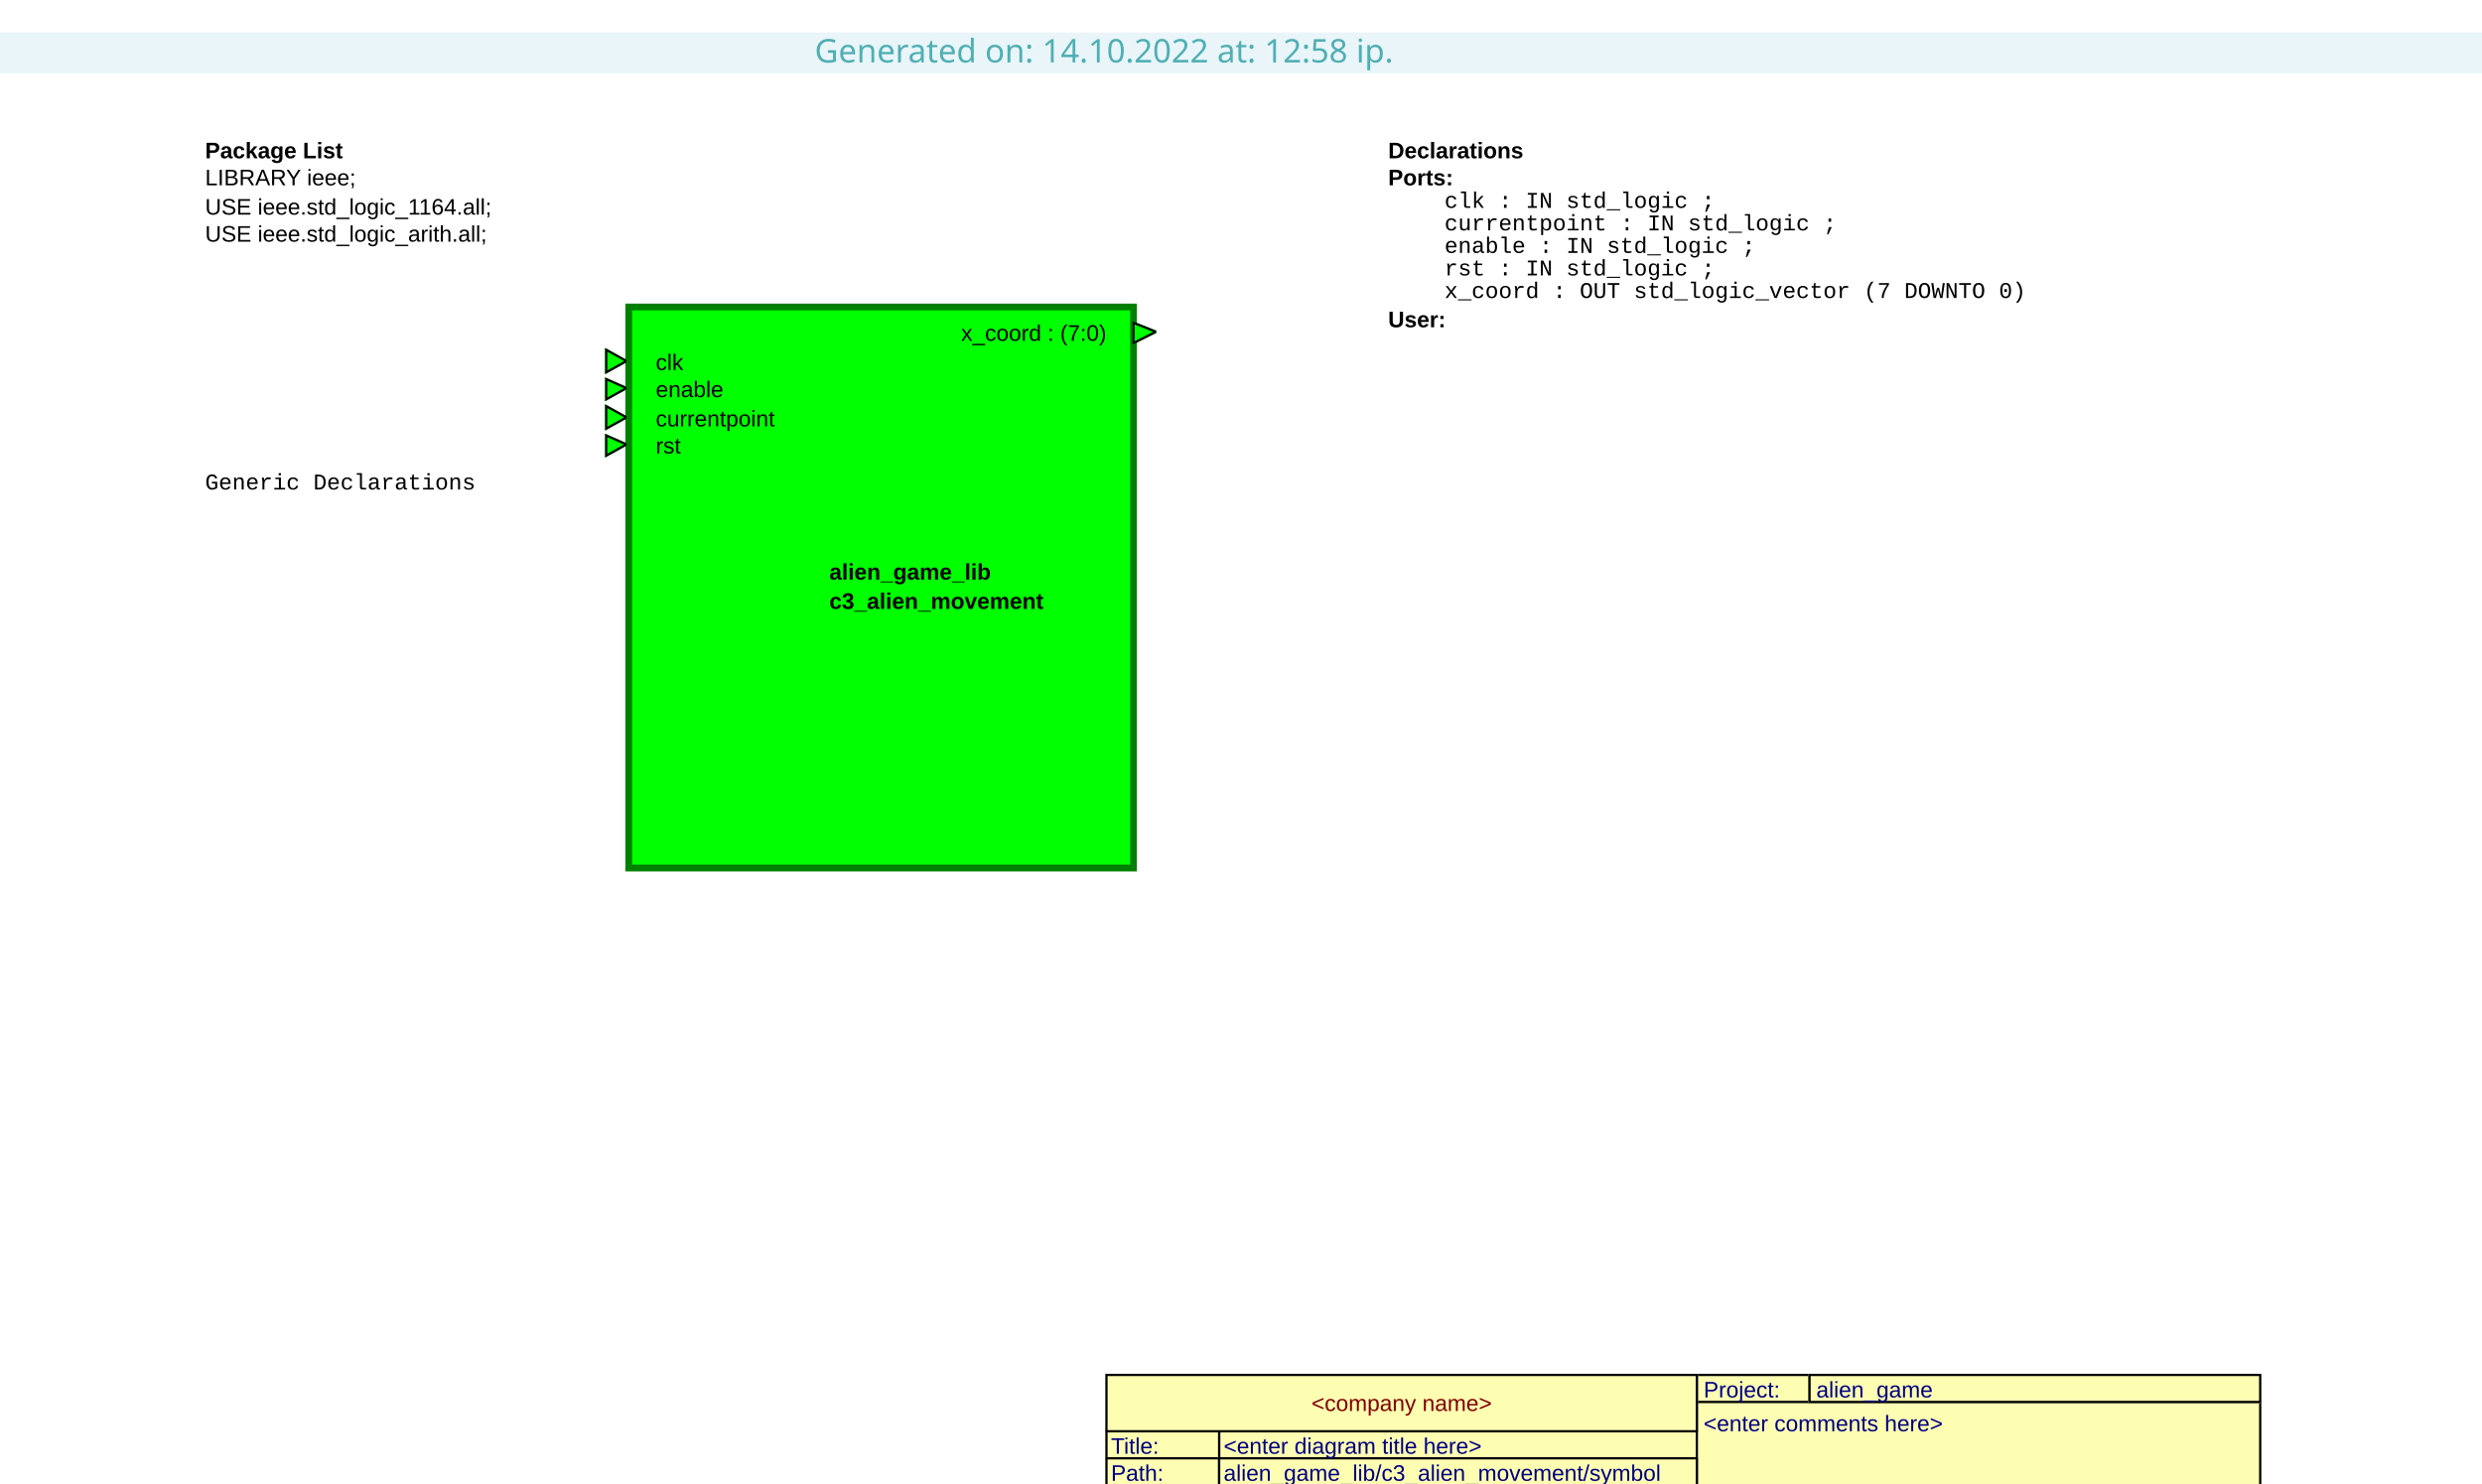
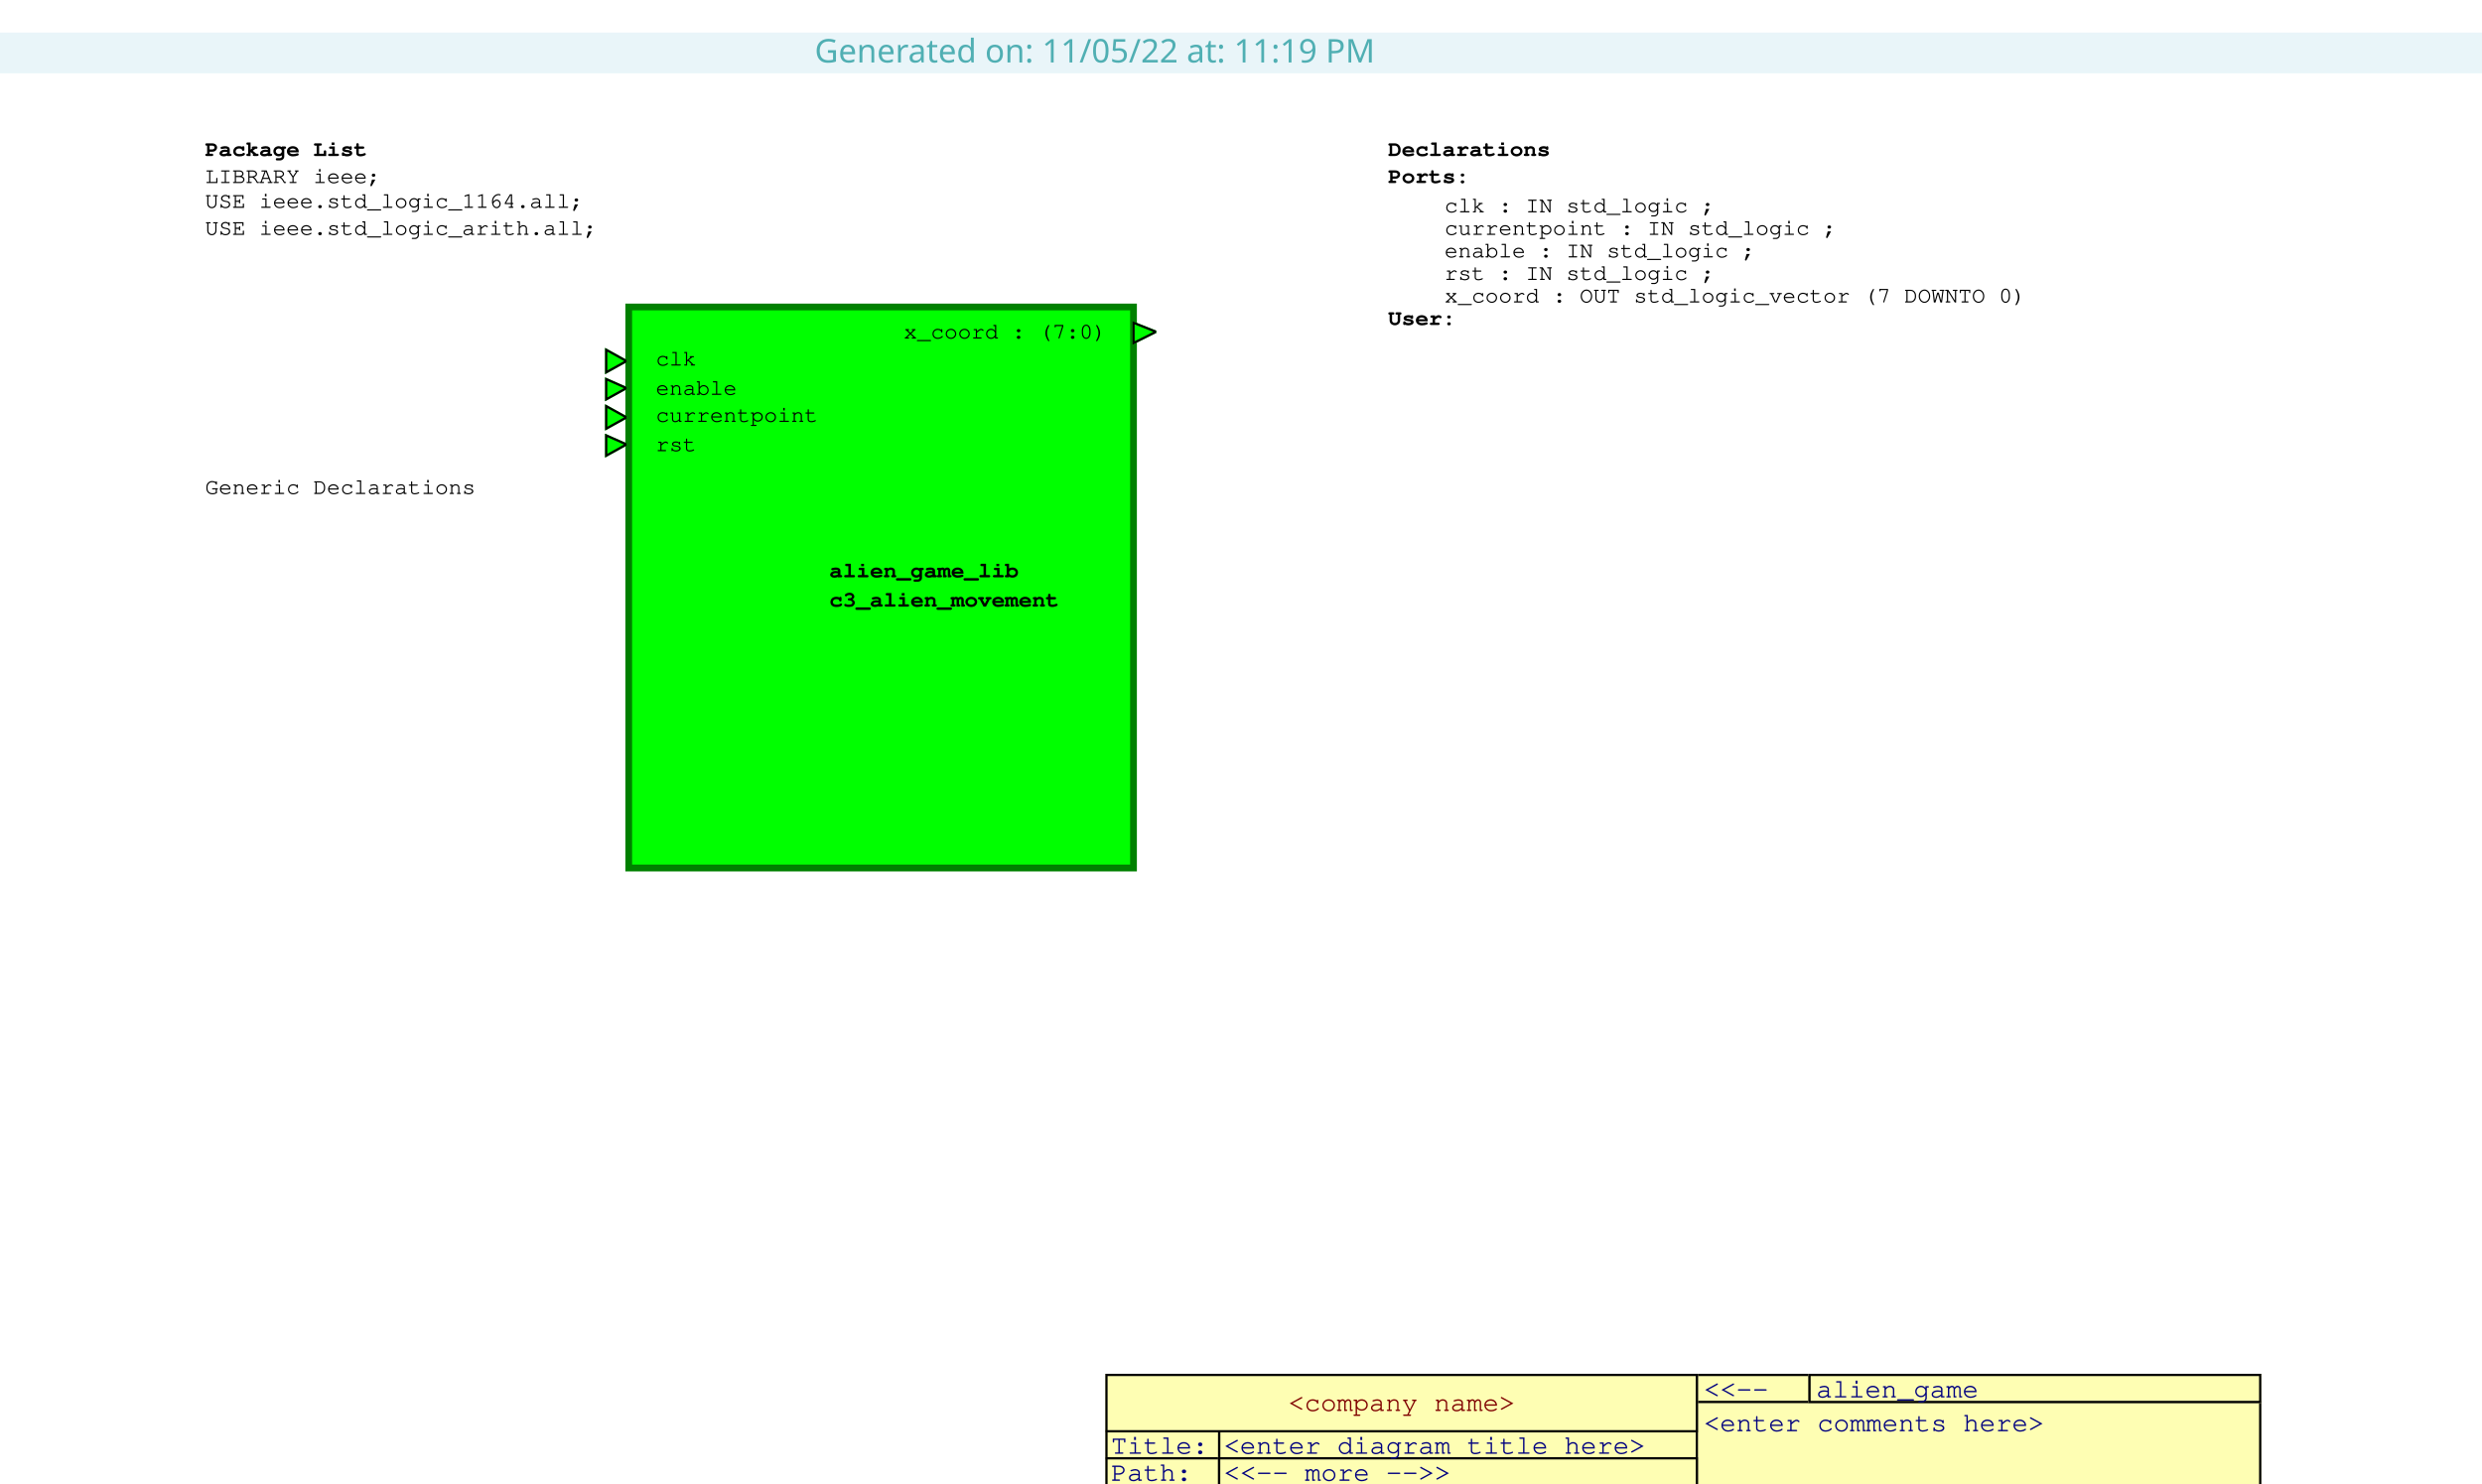
<svg xmlns="http://www.w3.org/2000/svg" version="1.1">
  <g id="viewport" transform="translate(0,-100)">
    <defs>
      <style type="text/css">
.allText {font-family:Sans-Serif;fill:darkcyan;}
.subTitleText {font-size:20;font-weight:bold;}
.normalText {font-size:15;}
.smallText {font-size:12;}
.boldText {font-weight:bold;}
.rightText {text-anchor:end;}
.centerText {text-anchor:middle;}
.dragRect {fill:darkcyan;stroke:none;opacity:0.4;}
</style>
      <symbol id="upArrow" overflow="visible" style="stroke:darkcyan;fill:darkcyan;stroke-width:1;" pointer-events="none">
        <polygon points="5,0 10,5 0,5 5,0" />
      </symbol>
      <symbol id="leftArrow" overflow="visible" style="stroke:darkcyan;fill:darkcyan;stroke-width:1;" pointer-events="none">
        <polygon points="0,5 5,0 5,10 0,5" />
      </symbol>
      <symbol id="rightArrow" overflow="visible" style="stroke:darkcyan;fill:darkcyan;stroke-width:1;" pointer-events="none">
        <polygon points="5,0 10,5 5,10 5,0" />
      </symbol>
      <symbol id="downArrow" overflow="visible" style="stroke:darkcyan;fill:darkcyan;stroke-width:1;" pointer-events="none">
        <polygon points="0,0 5,5 10,0 0,0" />
      </symbol>
    </defs>
    <svg id="mainMap" x="0" y="150" viewBox="0 0 917 617" width="912" height="512">
      <clipPath id="SVG_Clip">
        <rect x="0" y="0" width="917" height="617" />
      </clipPath>
      <g id="hds_models" style="clip-path:url(#SVG_Clip)">
        <rect id="r0" stroke="rgb(0,255,0)" fill="rgb(0,255,0)" stroke-width="1px" stroke-dasharray="" y="76px" x="188px" width="224px" height="249px" rx="0" ry="0" />
        <rect id="r0" stroke="rgb(0,128,0)" fill="none" stroke-width="3px" stroke-dasharray="" y="76px" x="188px" width="224px" height="249px" rx="0" ry="0" />
        <rect id="r0" stroke="rgb(254,254,179)" fill="rgb(254,254,179)" stroke-width="1px" stroke-dasharray="" y="600px" x="450px" width="212px" height="12px" rx="0" ry="0" />
        <rect id="r0" stroke="rgb(0,0,0)" fill="none" stroke-width="1px" stroke-dasharray="" y="600px" x="450px" width="212px" height="12px" rx="0" ry="0" />
        <rect id="r0" stroke="rgb(254,254,179)" fill="rgb(254,254,179)" stroke-width="1px" stroke-dasharray="" y="550px" x="662px" width="50px" height="12px" rx="0" ry="0" />
        <rect id="r0" stroke="rgb(0,0,0)" fill="none" stroke-width="1px" stroke-dasharray="" y="550px" x="662px" width="50px" height="12px" rx="0" ry="0" />
        <rect id="r0" stroke="rgb(254,254,179)" fill="rgb(254,254,179)" stroke-width="1px" stroke-dasharray="" y="575px" x="450px" width="212px" height="12px" rx="0" ry="0" />
        <rect id="r0" stroke="rgb(0,0,0)" fill="none" stroke-width="1px" stroke-dasharray="" y="575px" x="450px" width="212px" height="12px" rx="0" ry="0" />
        <rect id="r0" stroke="rgb(254,254,179)" fill="rgb(254,254,179)" stroke-width="1px" stroke-dasharray="" y="575px" x="400px" width="50px" height="12px" rx="0" ry="0" />
        <rect id="r0" stroke="rgb(0,0,0)" fill="none" stroke-width="1px" stroke-dasharray="" y="575px" x="400px" width="50px" height="12px" rx="0" ry="0" />
        <rect id="r0" stroke="rgb(254,254,179)" fill="rgb(254,254,179)" stroke-width="1px" stroke-dasharray="" y="562px" x="662px" width="250px" height="50px" rx="0" ry="0" />
        <rect id="r0" stroke="rgb(0,0,0)" fill="none" stroke-width="1px" stroke-dasharray="" y="562px" x="662px" width="250px" height="50px" rx="0" ry="0" />
        <rect id="r0" stroke="rgb(254,254,179)" fill="rgb(254,254,179)" stroke-width="1px" stroke-dasharray="" y="550px" x="712px" width="200px" height="12px" rx="0" ry="0" />
        <rect id="r0" stroke="rgb(0,0,0)" fill="none" stroke-width="1px" stroke-dasharray="" y="550px" x="712px" width="200px" height="12px" rx="0" ry="0" />
        <rect id="r0" stroke="rgb(254,254,179)" fill="rgb(254,254,179)" stroke-width="1px" stroke-dasharray="" y="550px" x="400px" width="262px" height="25px" rx="0" ry="0" />
        <rect id="r0" stroke="rgb(0,0,0)" fill="none" stroke-width="1px" stroke-dasharray="" y="550px" x="400px" width="262px" height="25px" rx="0" ry="0" />
        <rect id="r0" stroke="rgb(254,254,179)" fill="rgb(254,254,179)" stroke-width="1px" stroke-dasharray="" y="587px" x="400px" width="50px" height="13px" rx="0" ry="0" />
        <rect id="r0" stroke="rgb(0,0,0)" fill="none" stroke-width="1px" stroke-dasharray="" y="587px" x="400px" width="50px" height="13px" rx="0" ry="0" />
        <rect id="r0" stroke="rgb(254,254,179)" fill="rgb(254,254,179)" stroke-width="1px" stroke-dasharray="" y="600px" x="400px" width="50px" height="12px" rx="0" ry="0" />
        <rect id="r0" stroke="rgb(0,0,0)" fill="none" stroke-width="1px" stroke-dasharray="" y="600px" x="400px" width="50px" height="12px" rx="0" ry="0" />
        <rect id="r0" stroke="rgb(254,254,179)" fill="rgb(254,254,179)" stroke-width="1px" stroke-dasharray="" y="587px" x="450px" width="212px" height="13px" rx="0" ry="0" />
        <rect id="r0" stroke="rgb(0,0,0)" fill="none" stroke-width="1px" stroke-dasharray="" y="587px" x="450px" width="212px" height="13px" rx="0" ry="0" />
        <polyline id="r0" stroke="rgb(0,255,0)" fill="rgb(0,255,0)" stroke-width="1px" stroke-dasharray="" points="422, 87,412, 92,412, 83,422, 87" />
        <polyline id="r0" stroke="rgb(0,0,0)" fill="none" stroke-width="1px" stroke-dasharray="" points="422, 87,412, 92,412, 83,422, 87" />
        <polyline id="r0" stroke="rgb(0,255,0)" fill="rgb(0,255,0)" stroke-width="1px" stroke-dasharray="" points="187, 100,178, 105,178, 95,187, 100" />
        <polyline id="r0" stroke="rgb(0,0,0)" fill="none" stroke-width="1px" stroke-dasharray="" points="187, 100,178, 105,178, 95,187, 100" />
        <polyline id="r0" stroke="rgb(0,255,0)" fill="rgb(0,255,0)" stroke-width="1px" stroke-dasharray="" points="187, 112,178, 117,178, 108,187, 112" />
        <polyline id="r0" stroke="rgb(0,0,0)" fill="none" stroke-width="1px" stroke-dasharray="" points="187, 112,178, 117,178, 108,187, 112" />
        <polyline id="r0" stroke="rgb(0,255,0)" fill="rgb(0,255,0)" stroke-width="1px" stroke-dasharray="" points="187, 125,178, 130,178, 120,187, 125" />
        <polyline id="r0" stroke="rgb(0,0,0)" fill="none" stroke-width="1px" stroke-dasharray="" points="187, 125,178, 130,178, 120,187, 125" />
        <polyline id="r0" stroke="rgb(0,255,0)" fill="rgb(0,255,0)" stroke-width="1px" stroke-dasharray="" points="187, 137,178, 142,178, 133,187, 137" />
        <polyline id="r0" stroke="rgb(0,0,0)" fill="none" stroke-width="1px" stroke-dasharray="" points="187, 137,178, 142,178, 133,187, 137" />
-         <text x="0" y="10" font-family="arial" fill="rgb(0,0,0)" font-weight="800" font-size="10" text-anchor="start">Package List</text>
-         <text x="0" y="22" font-family="arial" fill="rgb(0,0,0)" font-size="10" text-anchor="start">LIBRARY ieee;</text>
-         <text x="0" y="35" font-family="arial" fill="rgb(0,0,0)" font-size="10" text-anchor="start">USE ieee.std_logic_1164.all;</text>
-         <text x="0" y="47" font-family="arial" fill="rgb(0,0,0)" font-size="10" text-anchor="start">USE ieee.std_logic_arith.all;</text>
-         <text x="525" y="10" font-family="arial" fill="rgb(0,0,0)" font-weight="800" font-size="10" text-anchor="start">Declarations</text>
-         <text x="525" y="22" font-family="arial" fill="rgb(0,0,0)" font-weight="800" font-size="10" text-anchor="start">Ports:</text>
-         <text x="525" y="85" font-family="arial" fill="rgb(0,0,0)" font-weight="800" font-size="10" text-anchor="start">User:</text>
-         <text x="277" y="197" font-family="arial" fill="rgb(0,0,0)" font-weight="800" font-size="10" text-anchor="start">alien_game_lib</text>
-         <text x="277" y="210" font-family="arial" fill="rgb(0,0,0)" font-weight="800" font-size="10" text-anchor="start">c3_alien_movement</text>
-         <text x="0" y="157" font-family="Courier New" fill="rgb(0,0,0)" font-size="10" text-anchor="start">Generic Declarations</text>
-         <text x="400" y="91" font-family="arial" fill="rgb(0,0,0)" font-size="10" text-anchor="end">x_coord : (7:0)</text>
-         <text x="550" y="72" font-family="Courier New" fill="rgb(0,0,0)" font-size="10" text-anchor="start">x_coord      : OUT    std_logic_vector (7 DOWNTO 0)</text>
-         <text x="200" y="104" font-family="arial" fill="rgb(0,0,0)" font-size="10" text-anchor="start">clk</text>
-         <text x="550" y="32" font-family="Courier New" fill="rgb(0,0,0)" font-size="10" text-anchor="start">clk          : IN     std_logic  ;</text>
-         <text x="200" y="116" font-family="arial" fill="rgb(0,0,0)" font-size="10" text-anchor="start">enable</text>
-         <text x="550" y="52" font-family="Courier New" fill="rgb(0,0,0)" font-size="10" text-anchor="start">enable       : IN     std_logic  ;</text>
-         <text x="200" y="129" font-family="arial" fill="rgb(0,0,0)" font-size="10" text-anchor="start">currentpoint</text>
-         <text x="550" y="42" font-family="Courier New" fill="rgb(0,0,0)" font-size="10" text-anchor="start">currentpoint : IN     std_logic  ;</text>
-         <text x="200" y="141" font-family="arial" fill="rgb(0,0,0)" font-size="10" text-anchor="start">rst</text>
-         <text x="550" y="62" font-family="Courier New" fill="rgb(0,0,0)" font-size="10" text-anchor="start">rst          : IN     std_logic  ;</text>
-         <text x="452" y="610" font-family="Arial" fill="rgb(0,0,128)" font-size="10" text-anchor="start">by mqange on 14 loka 2022</text>
-         <text x="665" y="560" font-family="Arial" fill="rgb(0,0,128)" font-size="10" text-anchor="start">Project:</text>
-         <text x="452" y="585" font-family="Arial" fill="rgb(0,0,128)" font-size="10" text-anchor="start">&lt;enter diagram title here&gt;</text>
-         <text x="402" y="585" font-family="Arial" fill="rgb(0,0,128)" font-size="10" text-anchor="start">Title:</text>
-         <text x="665" y="575" font-family="Arial" fill="rgb(0,0,128)" font-size="10" text-anchor="start">&lt;enter comments here&gt;</text>
-         <text x="715" y="560" font-family="Arial" fill="rgb(0,0,128)" font-size="10" text-anchor="start">alien_game</text>
-         <text x="531" y="566" font-family="Arial" fill="rgb(127,0,0)" font-size="10" text-anchor="middle">&lt;company name&gt;</text>
-         <text x="402" y="597" font-family="Arial" fill="rgb(0,0,128)" font-size="10" text-anchor="start">Path:</text>
-         <text x="402" y="610" font-family="Arial" fill="rgb(0,0,128)" font-size="10" text-anchor="start">Edited:</text>
-         <text x="452" y="597" font-family="Arial" fill="rgb(0,0,128)" font-size="10" text-anchor="start">alien_game_lib/c3_alien_movement/symbol</text>
+         <text x="0" y="9" font-family="courier" fill="rgb(0,0,0)" font-weight="800" font-size="10" text-anchor="start">Package List</text>
+         <text x="0" y="21" font-family="courier" fill="rgb(0,0,0)" font-size="10" text-anchor="start">LIBRARY ieee;</text>
+         <text x="0" y="32" font-family="courier" fill="rgb(0,0,0)" font-size="10" text-anchor="start">USE ieee.std_logic_1164.all;</text>
+         <text x="0" y="44" font-family="courier" fill="rgb(0,0,0)" font-size="10" text-anchor="start">USE ieee.std_logic_arith.all;</text>
+         <text x="525" y="9" font-family="courier" fill="rgb(0,0,0)" font-weight="800" font-size="10" text-anchor="start">Declarations</text>
+         <text x="525" y="21" font-family="courier" fill="rgb(0,0,0)" font-weight="800" font-size="10" text-anchor="start">Ports:</text>
+         <text x="525" y="84" font-family="courier" fill="rgb(0,0,0)" font-weight="800" font-size="10" text-anchor="start">User:</text>
+         <text x="277" y="196" font-family="courier" fill="rgb(0,0,0)" font-weight="800" font-size="10" text-anchor="start">alien_game_lib</text>
+         <text x="277" y="209" font-family="courier" fill="rgb(0,0,0)" font-weight="800" font-size="10" text-anchor="start">c3_alien_movement</text>
+         <text x="0" y="159" font-family="courier" fill="rgb(0,0,0)" font-size="10" text-anchor="start">Generic Declarations</text>
+         <text x="400" y="90" font-family="courier" fill="rgb(0,0,0)" font-size="10" text-anchor="end">x_coord : (7:0)</text>
+         <text x="550" y="74" font-family="courier" fill="rgb(0,0,0)" font-size="10" text-anchor="start">x_coord      : OUT    std_logic_vector (7 DOWNTO 0)</text>
+         <text x="200" y="102" font-family="courier" fill="rgb(0,0,0)" font-size="10" text-anchor="start">clk</text>
+         <text x="550" y="34" font-family="courier" fill="rgb(0,0,0)" font-size="10" text-anchor="start">clk          : IN     std_logic  ;</text>
+         <text x="200" y="115" font-family="courier" fill="rgb(0,0,0)" font-size="10" text-anchor="start">enable</text>
+         <text x="550" y="54" font-family="courier" fill="rgb(0,0,0)" font-size="10" text-anchor="start">enable       : IN     std_logic  ;</text>
+         <text x="200" y="127" font-family="courier" fill="rgb(0,0,0)" font-size="10" text-anchor="start">currentpoint</text>
+         <text x="550" y="44" font-family="courier" fill="rgb(0,0,0)" font-size="10" text-anchor="start">currentpoint : IN     std_logic  ;</text>
+         <text x="200" y="140" font-family="courier" fill="rgb(0,0,0)" font-size="10" text-anchor="start">rst</text>
+         <text x="550" y="64" font-family="courier" fill="rgb(0,0,0)" font-size="10" text-anchor="start">rst          : IN     std_logic  ;</text>
+         <text x="452" y="610" font-family="courier" fill="rgb(0,0,127)" font-size="12" text-anchor="start">by mqange on 14 loka 2022</text>
+         <text x="665" y="560" font-family="courier" fill="rgb(0,0,127)" font-size="12" text-anchor="start">  &lt;&lt;--</text>
+         <text x="452" y="585" font-family="courier" fill="rgb(0,0,127)" font-size="12" text-anchor="start">&lt;enter diagram title here&gt;</text>
+         <text x="402" y="585" font-family="courier" fill="rgb(0,0,127)" font-size="12" text-anchor="start">Title:</text>
+         <text x="665" y="575" font-family="courier" fill="rgb(0,0,127)" font-size="12" text-anchor="start">&lt;enter comments here&gt;</text>
+         <text x="715" y="560" font-family="courier" fill="rgb(0,0,127)" font-size="12" text-anchor="start">alien_game</text>
+         <text x="531" y="566" font-family="courier" fill="rgb(127,0,0)" font-size="12" text-anchor="middle">&lt;company name&gt;</text>
+         <text x="402" y="597" font-family="courier" fill="rgb(0,0,127)" font-size="12" text-anchor="start">Path:</text>
+         <text x="402" y="610" font-family="courier" fill="rgb(0,0,127)" font-size="12" text-anchor="start">  &lt;&lt;--</text>
+         <text x="452" y="597" font-family="courier" fill="rgb(0,0,127)" font-size="12" text-anchor="start">  &lt;&lt;-- more --&gt;&gt;</text>
      </g>
    </svg>
    <g id="titlebox">
      <g id="genTime" class="allText normalText">
-         <text class="allText smallText" x="300" y="123">Generated on: 14.10.2022 at: 12:58 ip.</text>
+         <text class="allText smallText" x="300" y="123">Generated on: 11/05/22 at: 11:19 PM</text>
      </g>
      <rect stroke="none" fill="rgb(200,230,240)" opacity="0.4" y="112" x="0" width="914" height="15" />
    </g>
  </g>
</svg>
